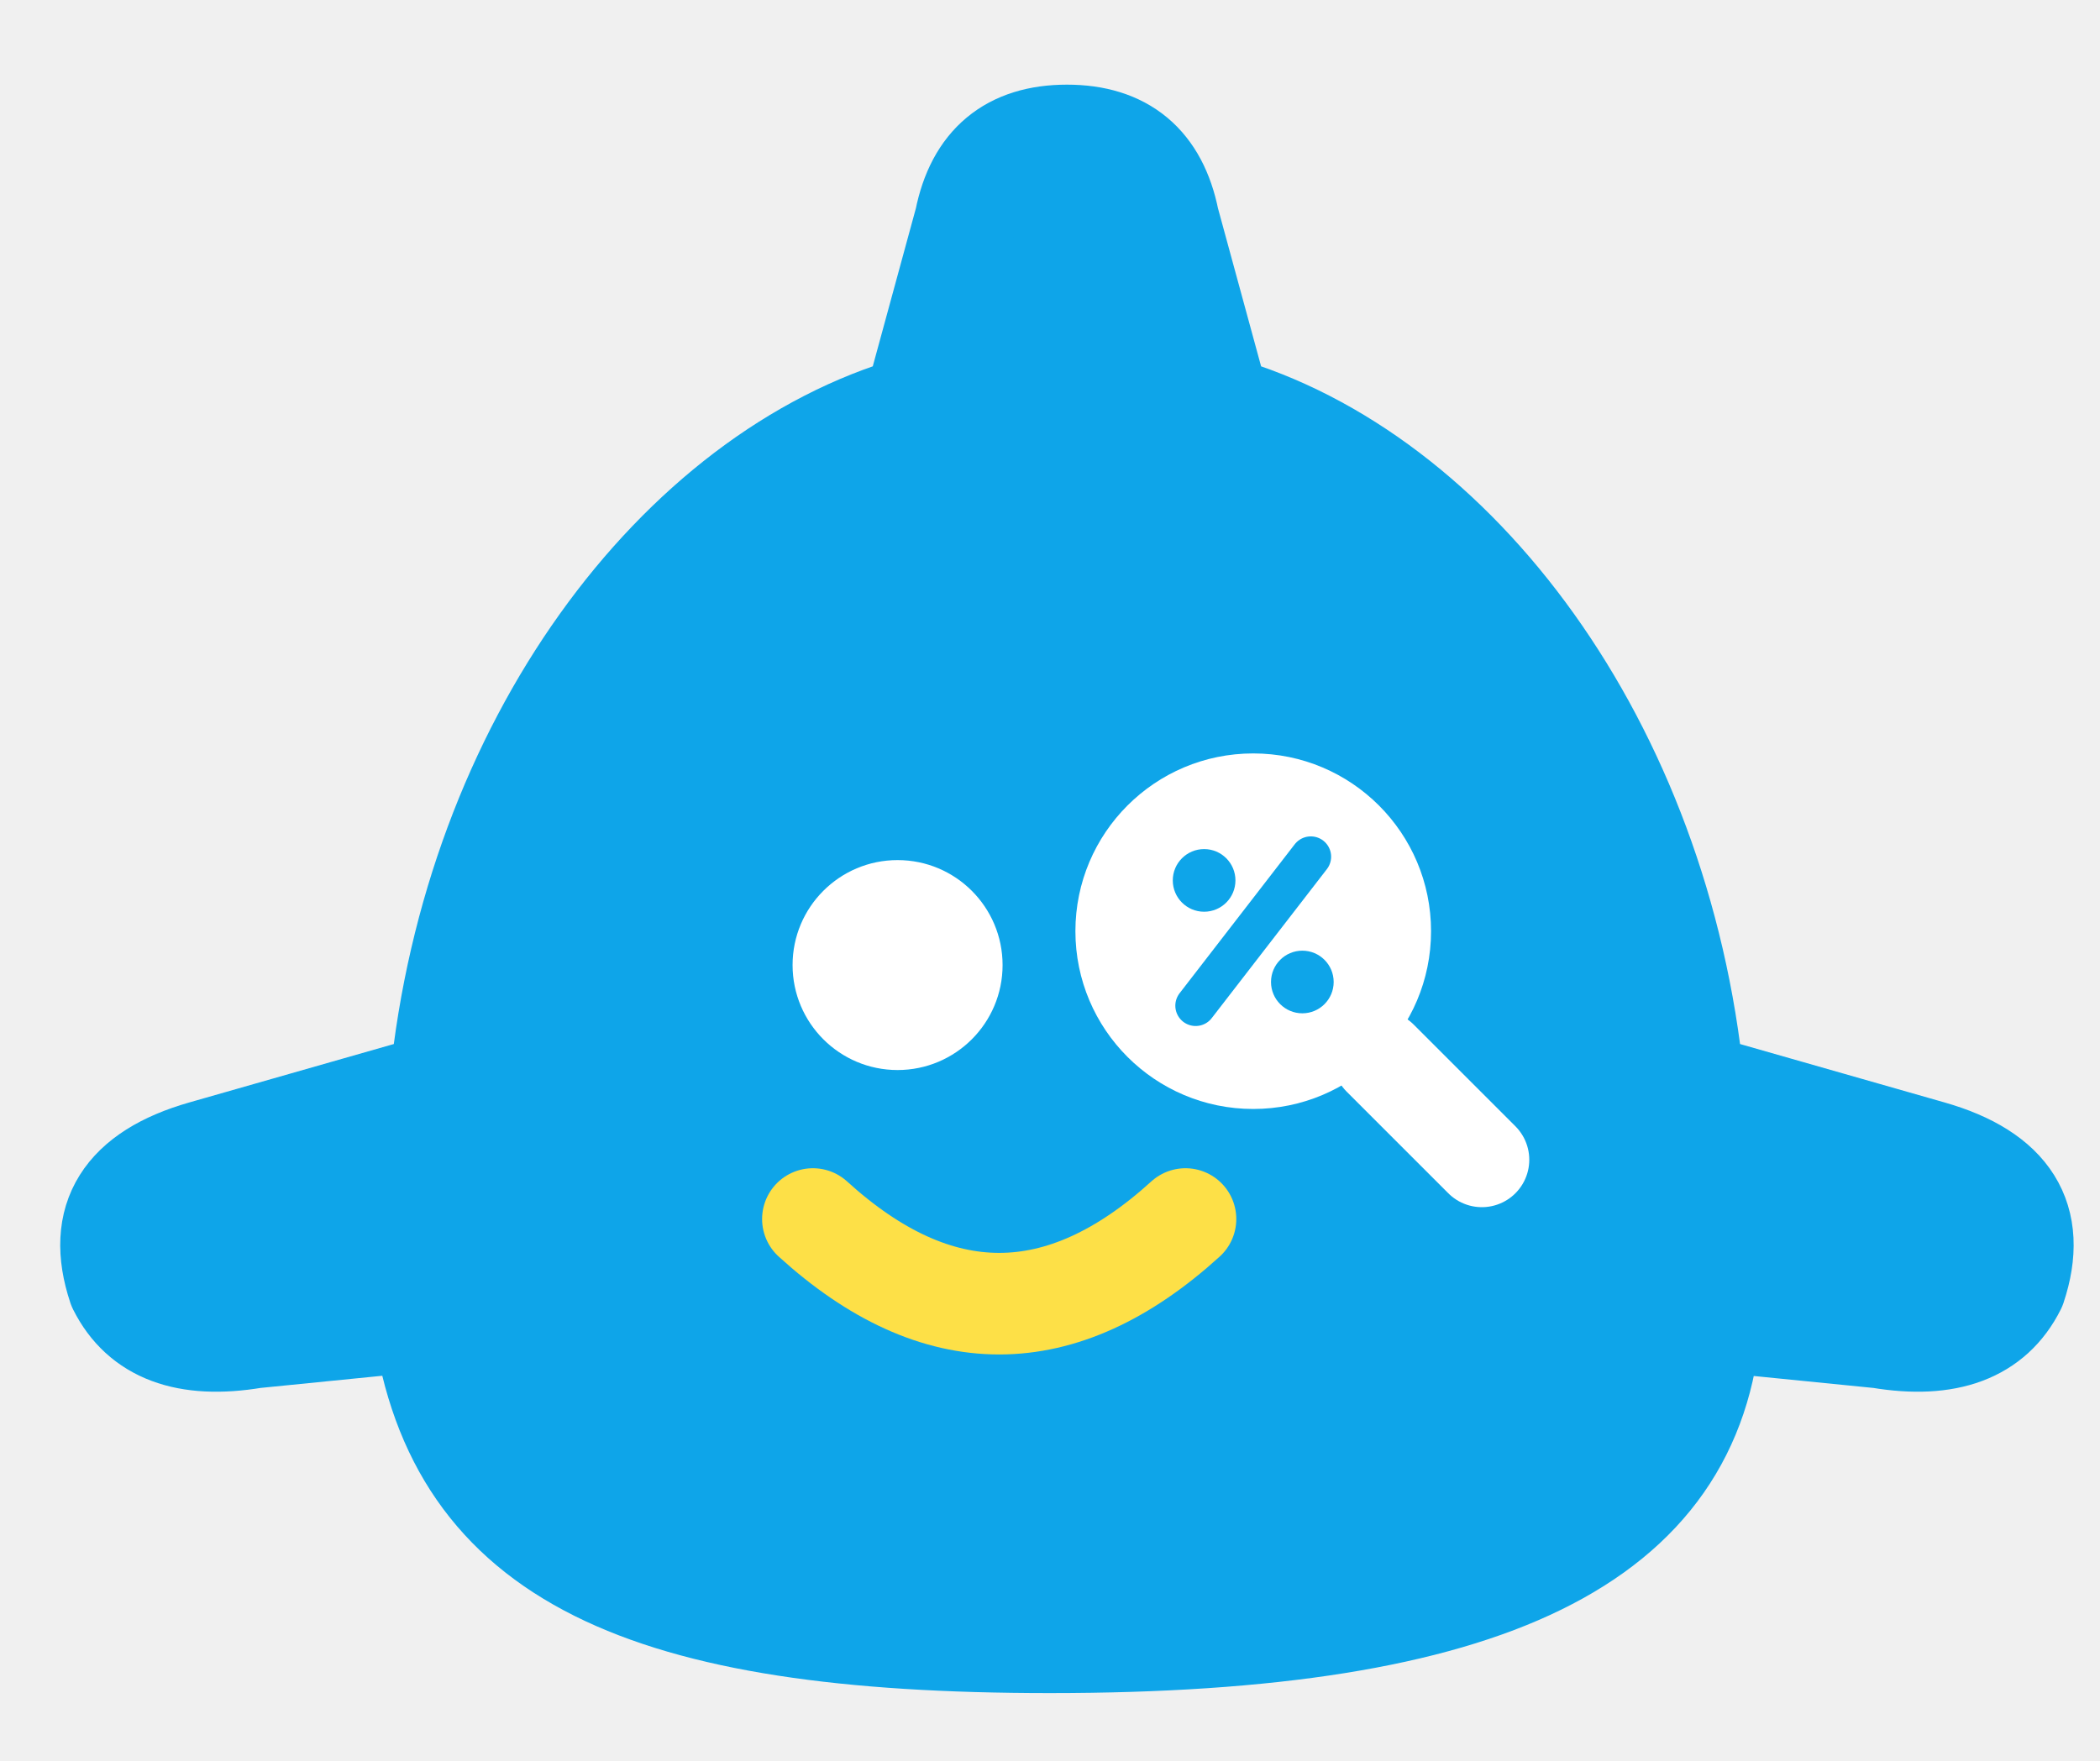
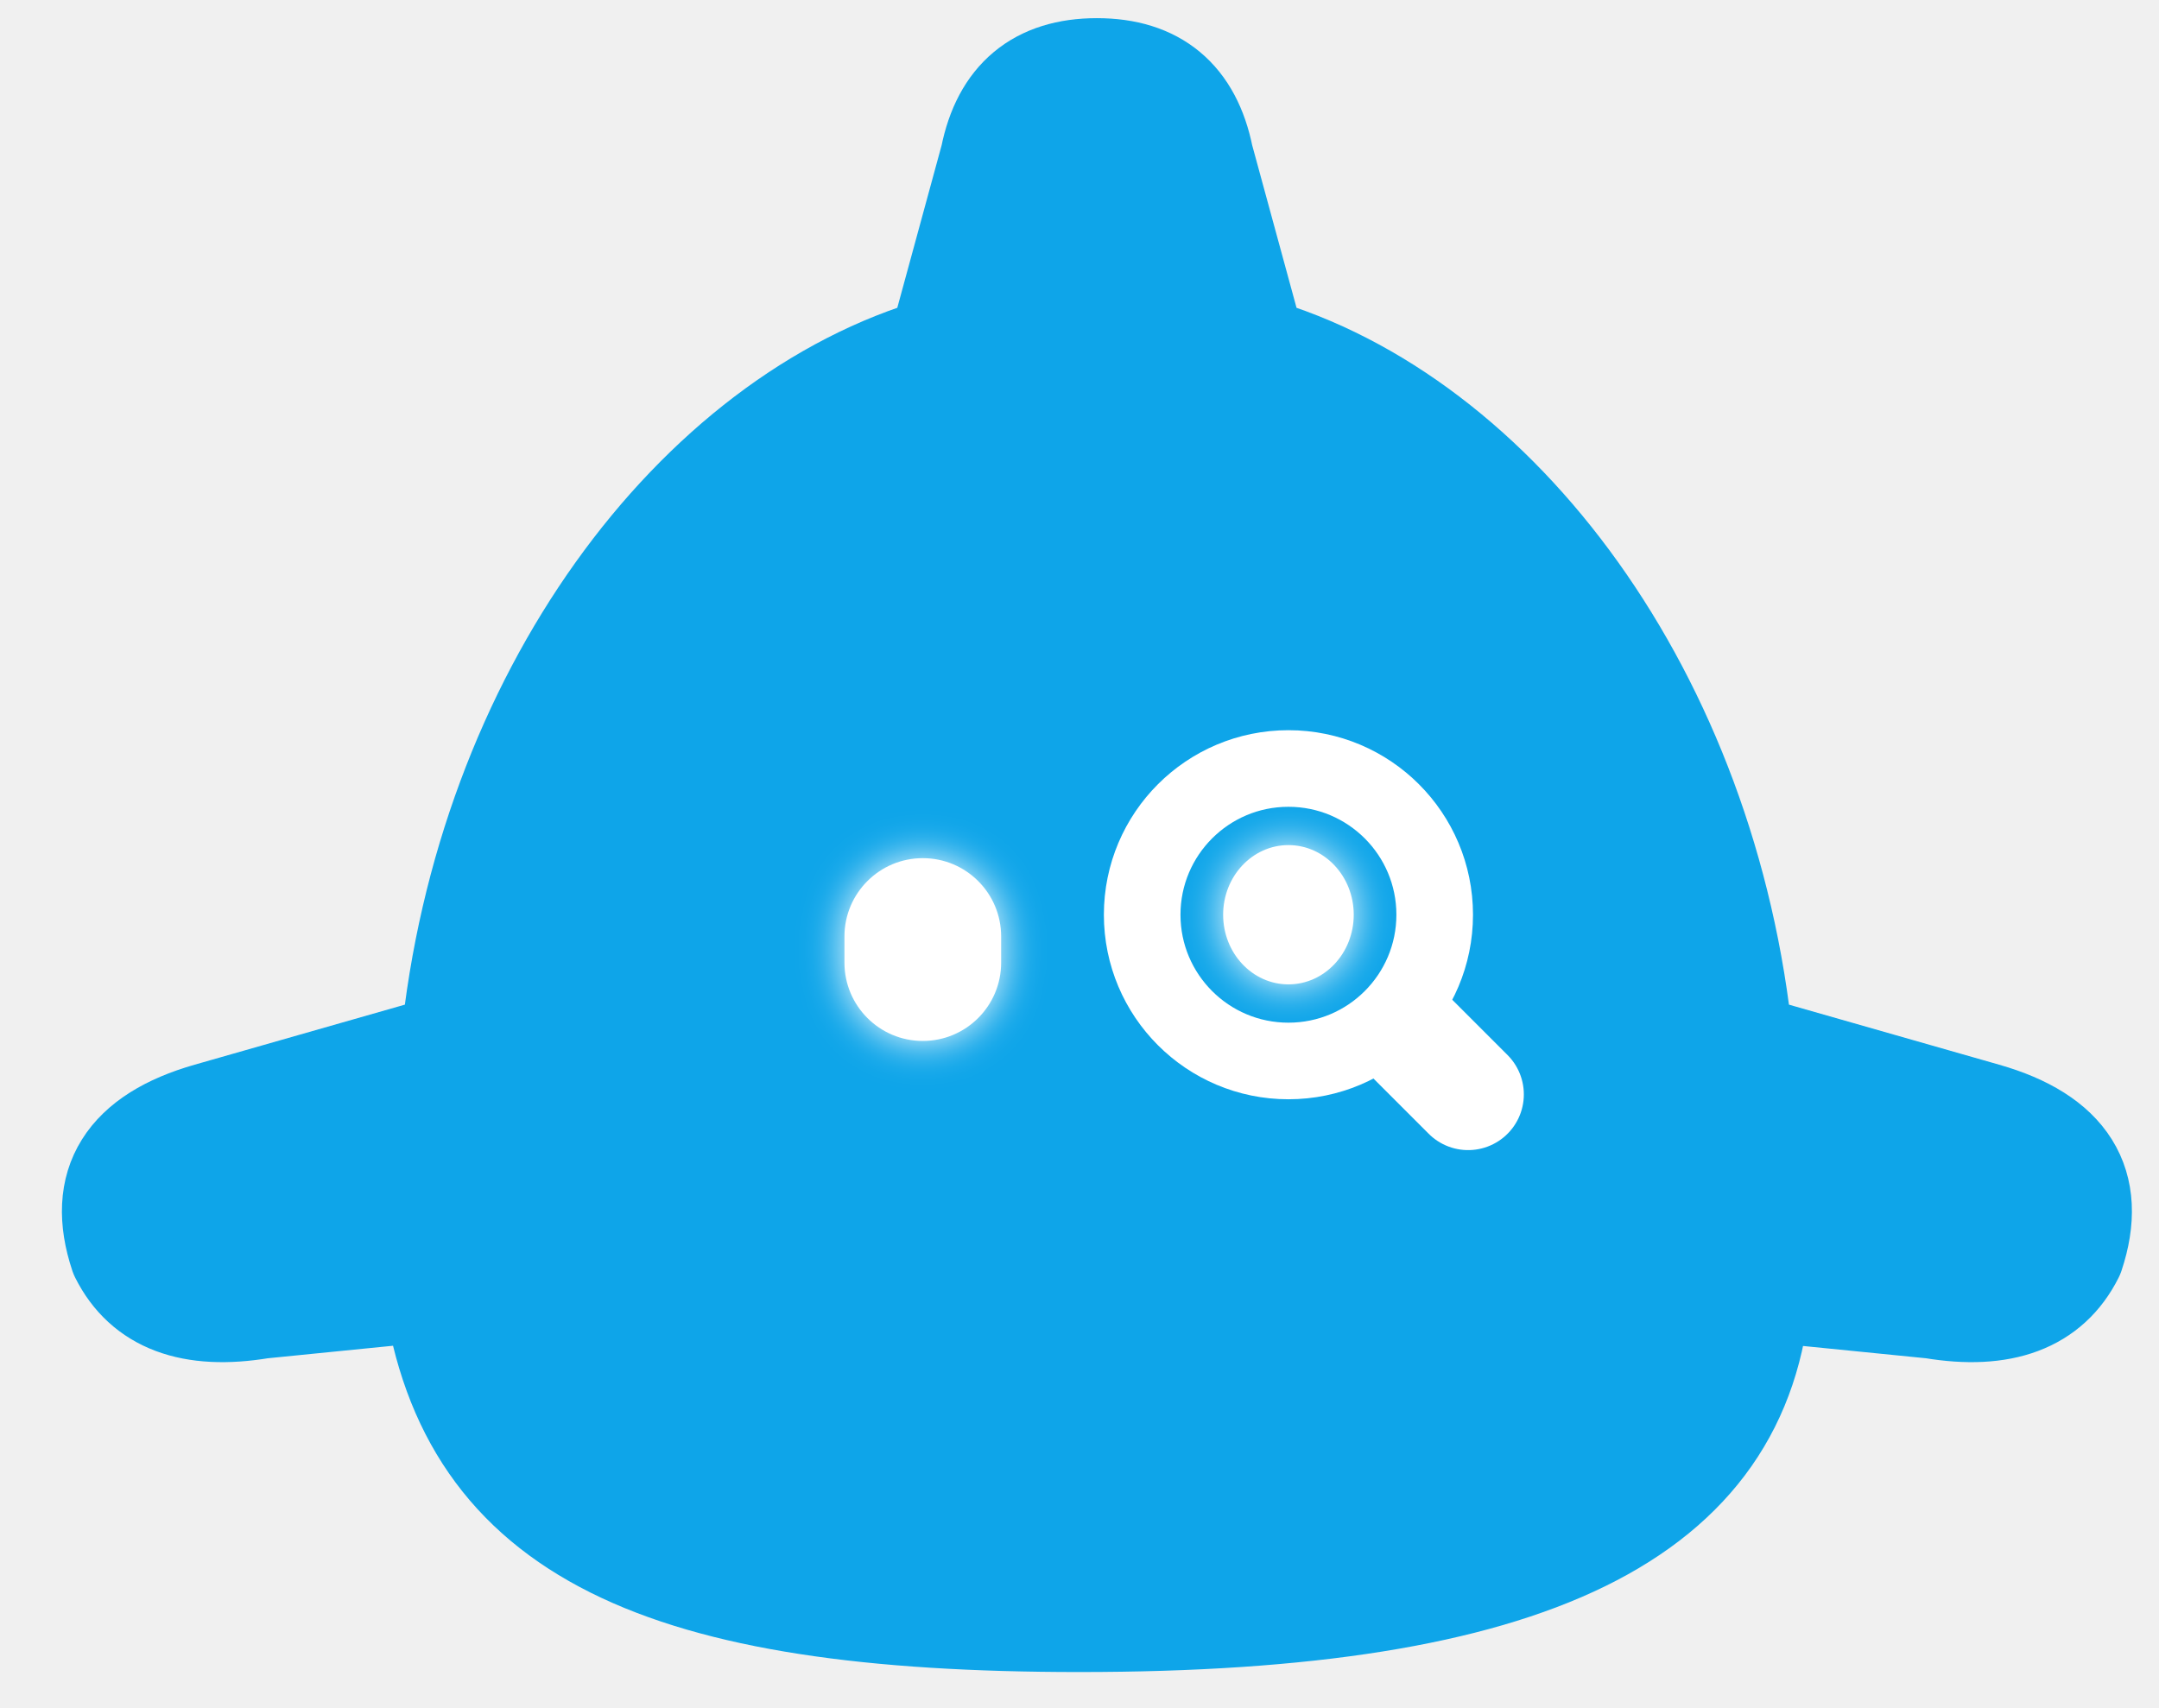
- <svg xmlns="http://www.w3.org/2000/svg" viewBox="-12 -6 124 104" width="1024" height="858.839">
+ <svg xmlns="http://www.w3.org/2000/svg" viewBox="-12 -2 124 98" width="512" height="405">
  <path d="M14 58 L0 62 Q-7 64 -5 70 Q-3 74 3 73 L13 72 C15 86 26 91 50 91 C76 91 88 85 89 72 L99 73 Q105 74 107 70 Q109 64 102 62 L88 58 C86 38 74 22 60 18 L57 7 Q56 2 51 2 Q46 2 45 7 L42 18 C28 22 16 38 14 58Z" fill="#0EA5E9" stroke="#0EA5E9" stroke-width="6" stroke-linejoin="round" />
  <g transform="translate(51 58) scale(1) translate(-52 -58)">
-     <circle cx="42" cy="51" r="6.2" fill="#fff" />
-     <path d="M70.5 56.5 L76.5 62.5" stroke="#fff" stroke-width="5.6" stroke-linecap="round" />
-     <circle cx="63" cy="49" r="10.5" fill="#fff" />
-     <g transform="translate(63 49)">
-       <path d="M3.4 -4.4 L-3.4 4.4" stroke="#0EA5E9" stroke-width="2.4" stroke-linecap="round" />
-       <circle cx="-2.9" cy="-3" r="1.85" fill="#0EA5E9" />
-       <circle cx="2.9" cy="3" r="1.85" fill="#0EA5E9" />
-     </g>
-     <path d="M37 66 Q48 76 59 66" stroke="#FDE047" stroke-width="6" fill="none" stroke-linecap="round" />
+     <defs>
+       <filter id="g38" x="-150%" y="-150%" width="400%" height="400%">
+         <feGaussianBlur stdDeviation="1.2" result="b" />
+         <feMerge>
+           <feMergeNode in="b" />
+           <feMergeNode in="SourceGraphic" />
+         </feMerge>
+       </filter>
+     </defs>
+     <rect x="37.5" y="47.25" width="9" height="10.5" rx="4.5" fill="#fff" filter="url(#g38)" />
+     <path d="M70.14 57.64 L73.32 60.82" stroke="#fff" stroke-width="6.4" stroke-linecap="round" />
+     <circle cx="63" cy="50.5" r="8.4" fill="none" stroke="#fff" stroke-width="4.4" />
+     <rect x="59.25" y="46.5" width="7.5" height="8" rx="4" fill="#fff" filter="url(#g38)" />
  </g>
</svg>
